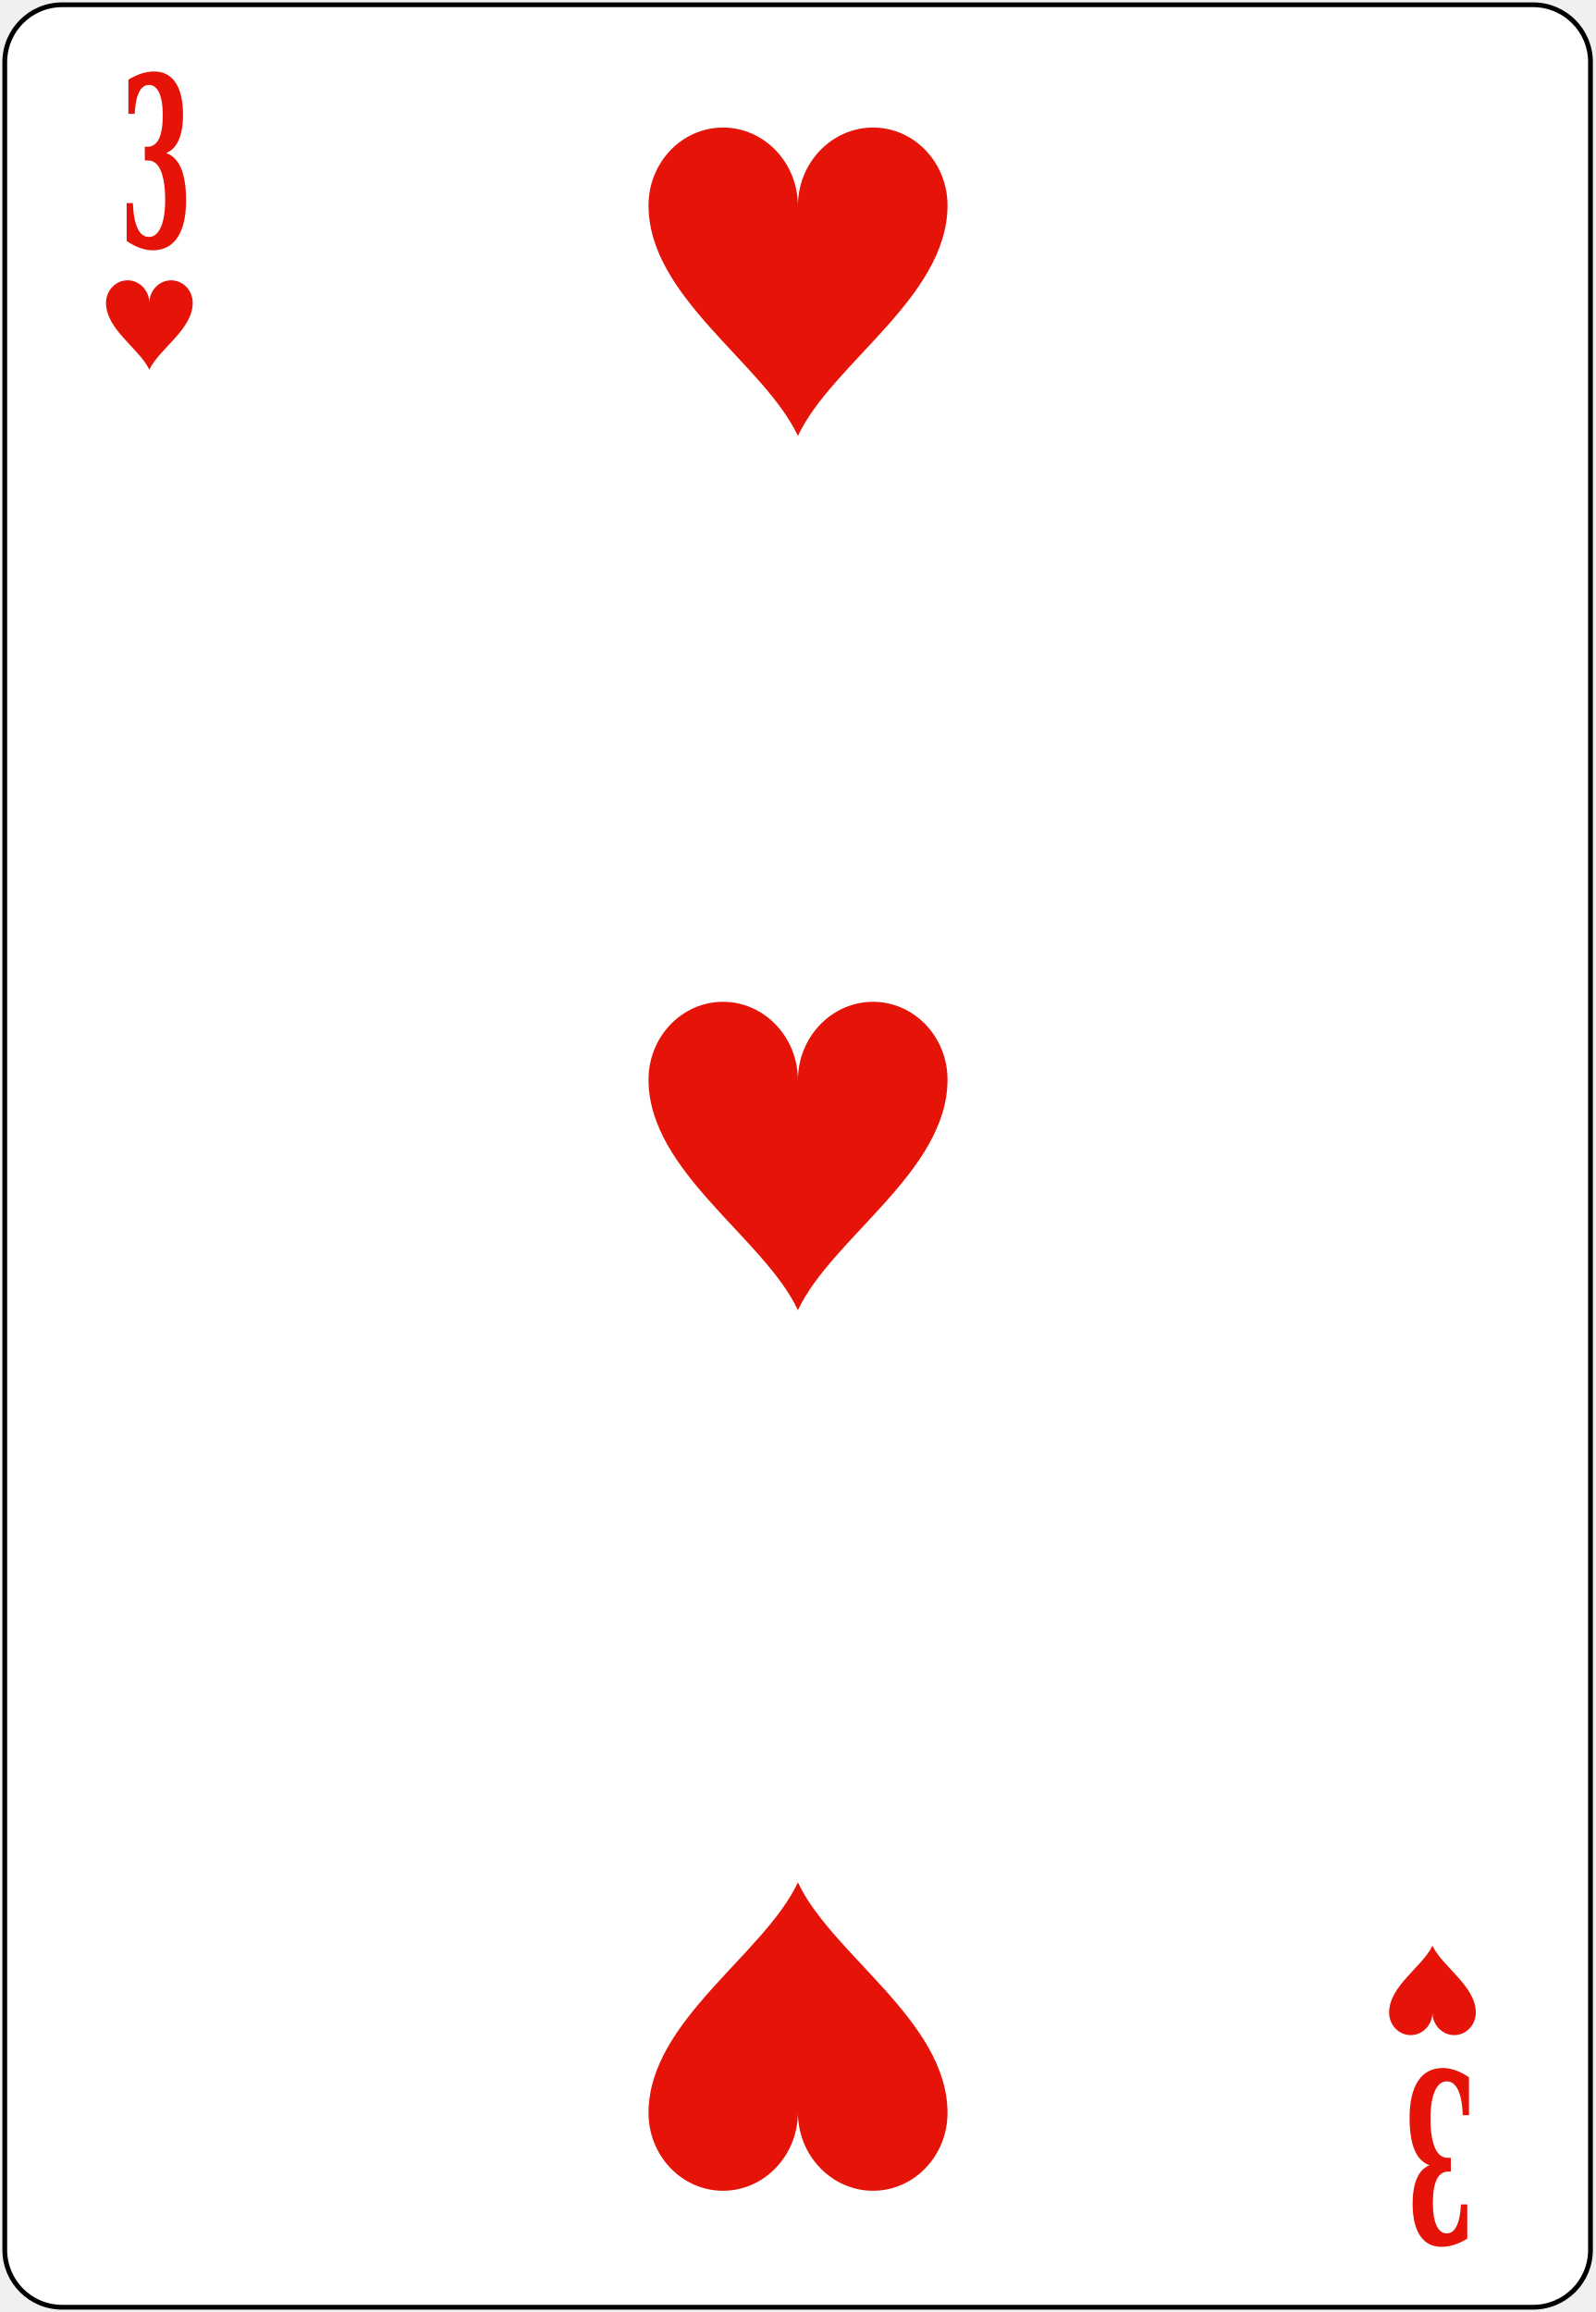
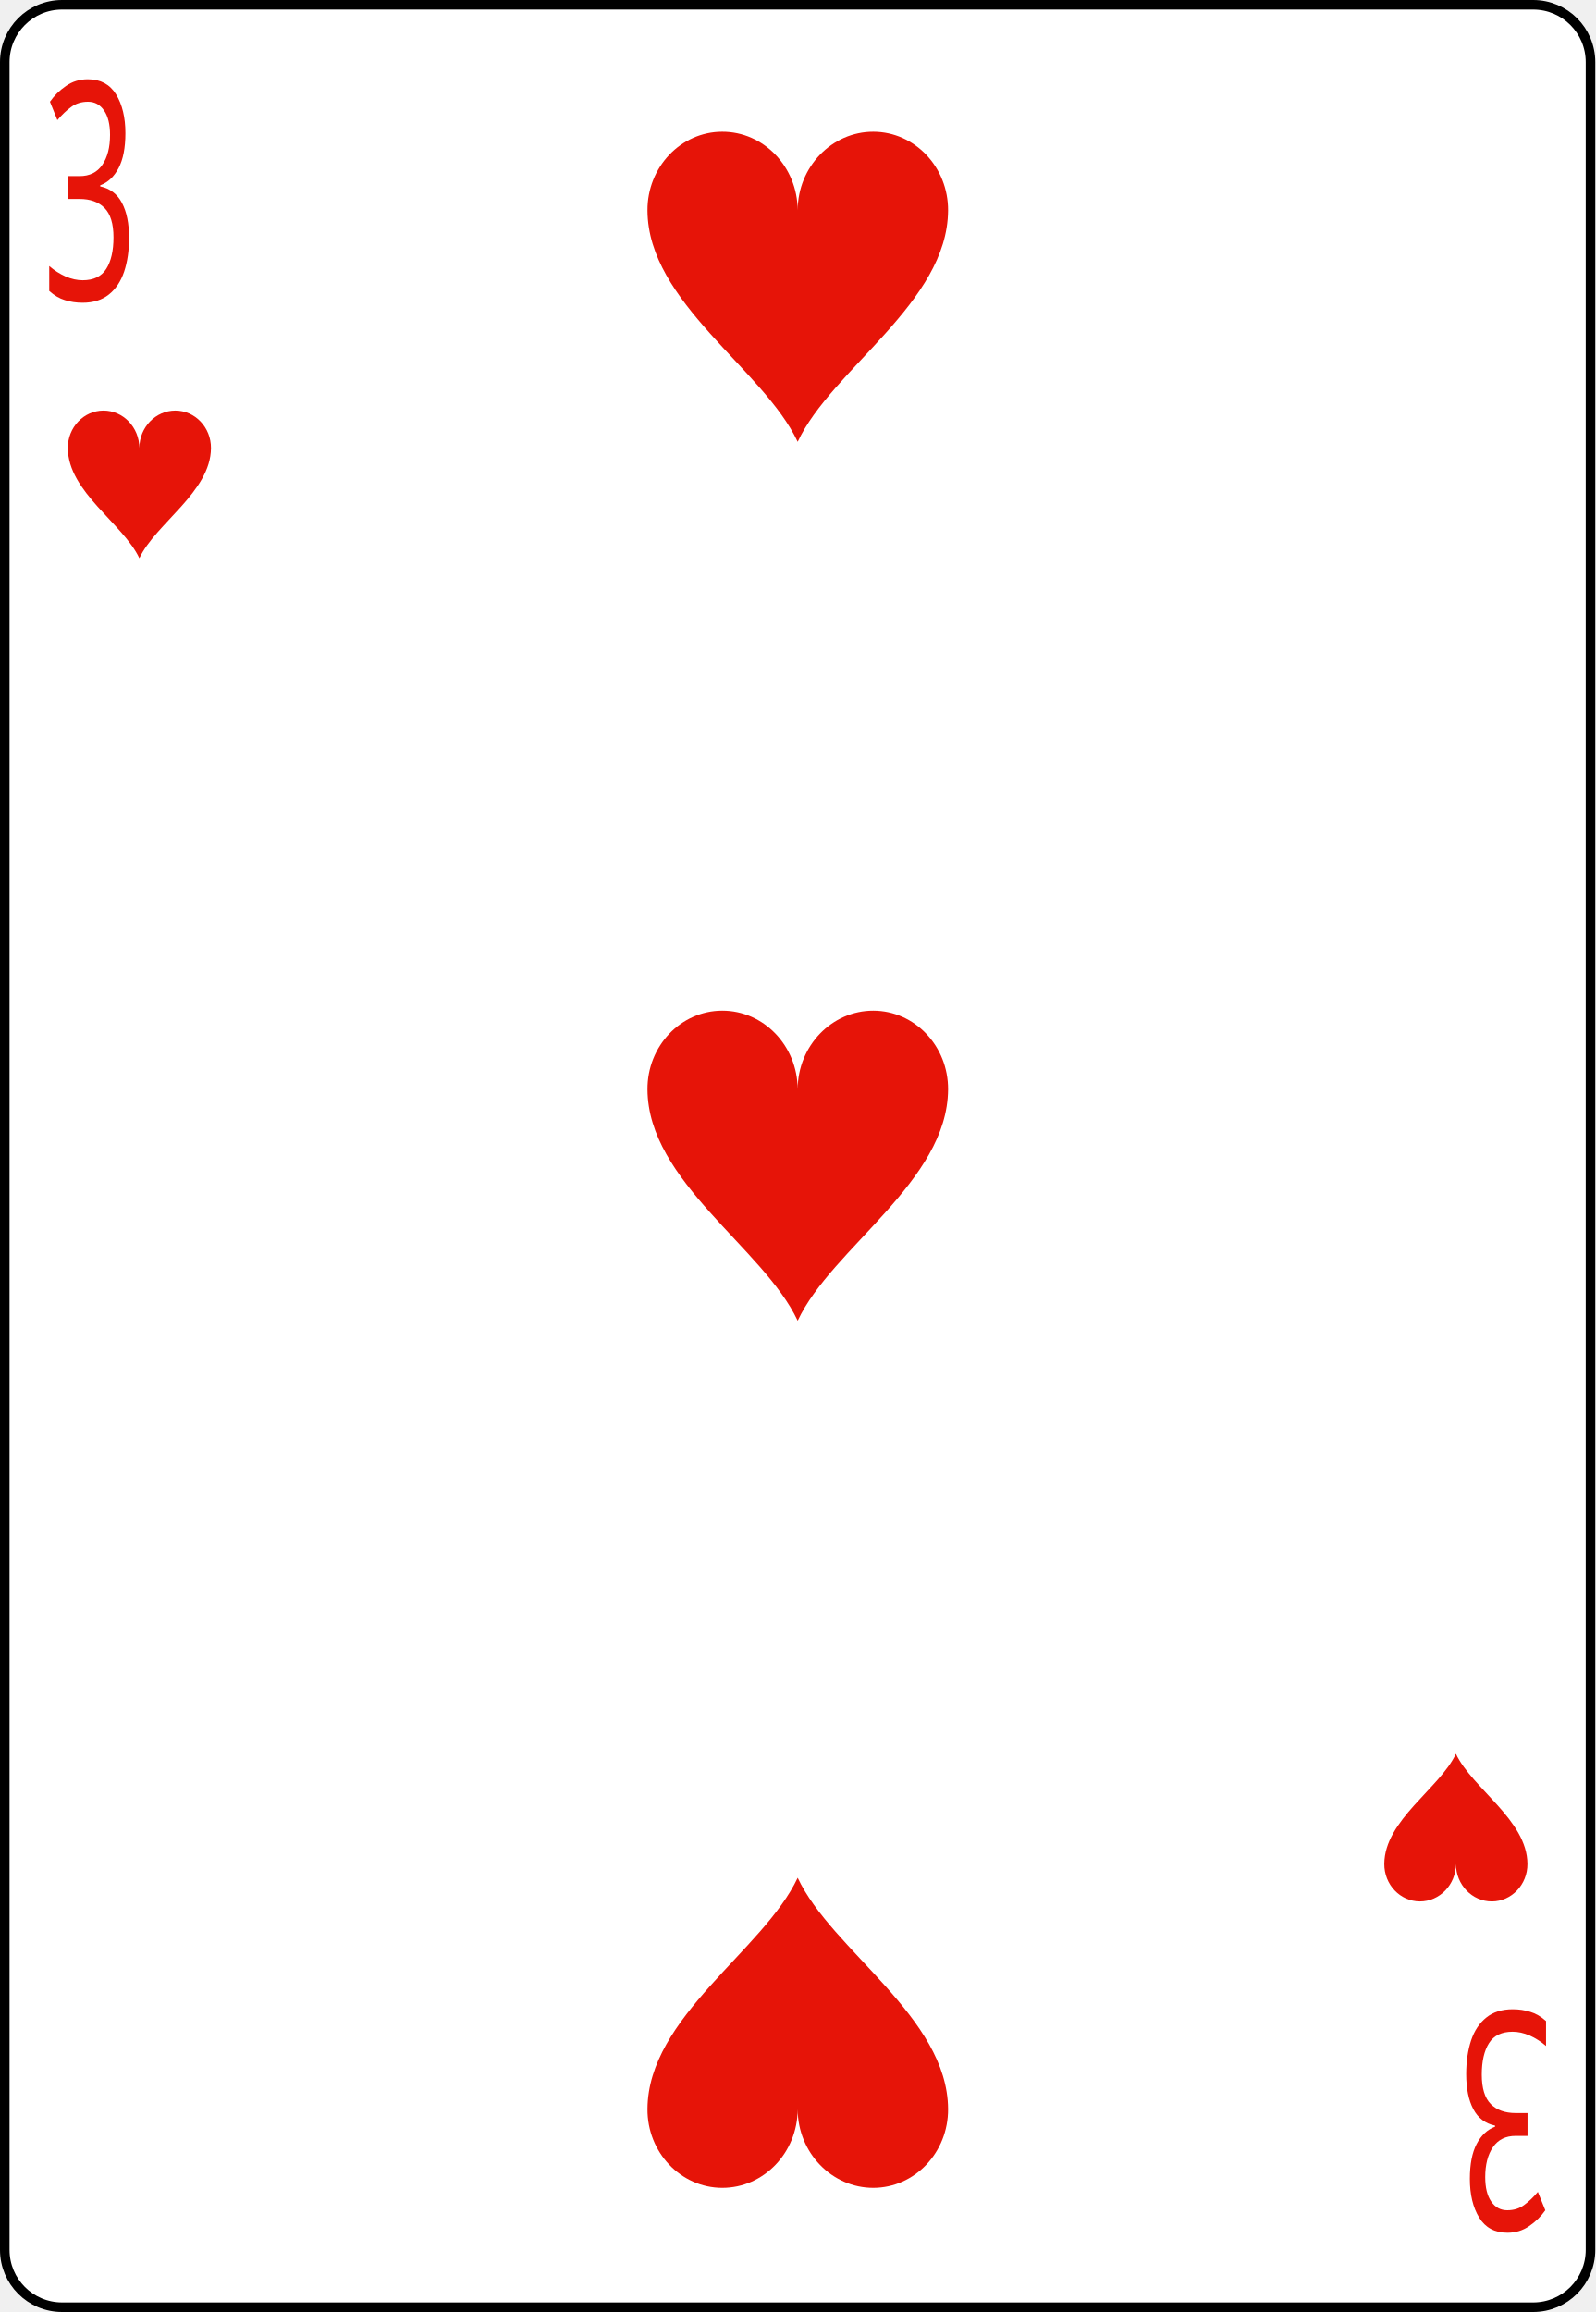
<svg xmlns="http://www.w3.org/2000/svg" xmlns:xlink="http://www.w3.org/1999/xlink" version="1.0" width="100%" height="100%" viewBox="0 0 167 242" id="svg2" xml:space="preserve">
-   <defs id="defs88" />
-   <rect x="0.5" y="0.5" width="166" height="241" rx="6" style="fill:#ffffff;stroke:#000000;stroke-width:0.5;" />
-   <path d="M 13.44,8.33 C 13.92,8.05 14.38,7.83 14.83,7.69 C 15.28,7.55 15.71,7.48 16.13,7.48 C 17.11,7.48 17.86,7.87 18.38,8.65 C 18.9,9.43 19.16,10.55 19.16,12 C 19.16,13.09 19.01,13.97 18.71,14.65 C 18.42,15.33 17.98,15.78 17.4,16.02 C 18.09,16.27 18.61,16.8 18.96,17.62 C 19.3,18.44 19.48,19.56 19.48,20.99 C 19.48,22.67 19.18,23.96 18.58,24.86 C 17.98,25.75 17.12,26.2 15.99,26.2 C 15.57,26.2 15.13,26.12 14.68,25.96 C 14.22,25.8 13.75,25.56 13.26,25.23 L 13.26,21.26 L 13.91,21.26 C 13.95,22.41 14.12,23.29 14.4,23.89 C 14.68,24.49 15.07,24.8 15.58,24.8 C 16.12,24.8 16.54,24.46 16.84,23.77 C 17.14,23.09 17.29,22.13 17.29,20.88 C 17.29,19.58 17.13,18.57 16.83,17.86 C 16.52,17.15 16.08,16.8 15.51,16.8 L 15.16,16.8 L 15.16,15.36 L 15.44,15.36 C 15.97,15.36 16.37,15.08 16.64,14.53 C 16.9,13.98 17.04,13.16 17.04,12.07 C 17.04,11.04 16.91,10.25 16.66,9.71 C 16.41,9.16 16.05,8.89 15.58,8.89 C 15.14,8.89 14.8,9.15 14.55,9.67 C 14.3,10.18 14.15,10.93 14.1,11.92 L 13.44,11.92 L 13.44,8.33 L 13.44,8.33 z" id="val" style="fill:#e61408;stroke:none" />
-   <use transform="matrix(-1,0,0,-1,167.04,242.66)" id="val2" x="0" y="0" width="167.08" height="242.66" xlink:href="#val" />
-   <path d="M 75.67,13.35 C 71.36,13.36 67.86,17.04 67.89,21.56 C 67.95,31.14 79.98,38.06 83.53,45.63 C 87.07,38.06 99.13,31.14 99.19,21.56 C 99.22,17.04 95.72,13.36 91.41,13.35 C 87.1,13.34 83.54,17 83.53,21.53 C 83.51,17 79.98,13.34 75.67,13.35 z" id="p2170" style="fill:#e61408;fill-rule:nonzero;stroke:none" />
-   <use transform="translate(-1.98e-6,91.51)" id="use2194" x="0" y="0" width="167.08" height="242.66" xlink:href="#p2170" />
-   <use transform="matrix(1,0,0,-1,-1.21e-8,242.66)" id="use2198" x="0" y="0" width="167.08" height="242.66" xlink:href="#p2170" />
-   <use transform="matrix(0.29,0,0,0.29,-8.59,25.47)" id="use2390" x="0" y="0" width="167.08" height="242.66" xlink:href="#p2170" />
-   <use transform="matrix(0.29,0,0,-0.29,125.73,216.89)" id="use2392" x="0" y="0" width="167.08" height="242.66" xlink:href="#p2170" />
+   <rect x="0.5" y="0.5" width="166" height="241" rx="6" style="fill:#ffffff;stroke:#000000;stroke-width:1;" id="card" />
+   <g id="upleft">
+     <path style="fill:#e61408;stroke:none" d="m 10.825,42.974 c -2.063,0.004 -3.739,1.766 -3.725,3.931 0.028,4.587 5.789,7.900 7.488,11.525 1.695,-3.624 7.469,-6.938 7.498,-11.525 0.014,-2.164 -1.661,-3.926 -3.725,-3.931 -2.063,-0.004 -3.768,1.747 -3.773,3.916 -0.009,-2.169 -1.699,-3.921 -3.763,-3.916 z" id="fig" />
+     <text transform="scale(0.7,1.255)" y="24.964" x="16.182" style="font-size:25.4px;font-family:sans-serif;text-align:center;letter-spacing:-5px;text-anchor:middle;fill:#e61408;">
+       <tspan y="25" x="20">3</tspan>
+     </text>
+   </g>
+   <use transform="matrix(-1,0,0,-1,167,242)" id="downright" xlink:href="#upleft" />
+   <g transform="translate(69,-21)">
+     <use transform="matrix(2.1,0,0,2.1,-16.13,-55.46)" xlink:href="#fig" />
+   </g>
+   <g transform="translate(69,71)">
+     <use transform="matrix(2.1,0,0,2.1,-16.13,-55.46)" xlink:href="#fig" />
+   </g>
+   <g transform="translate(69,163)">
+     <use transform="matrix(2.1,0,0,-2.1,-16.13,156.25)" xlink:href="#fig" />
+   </g>
</svg>
